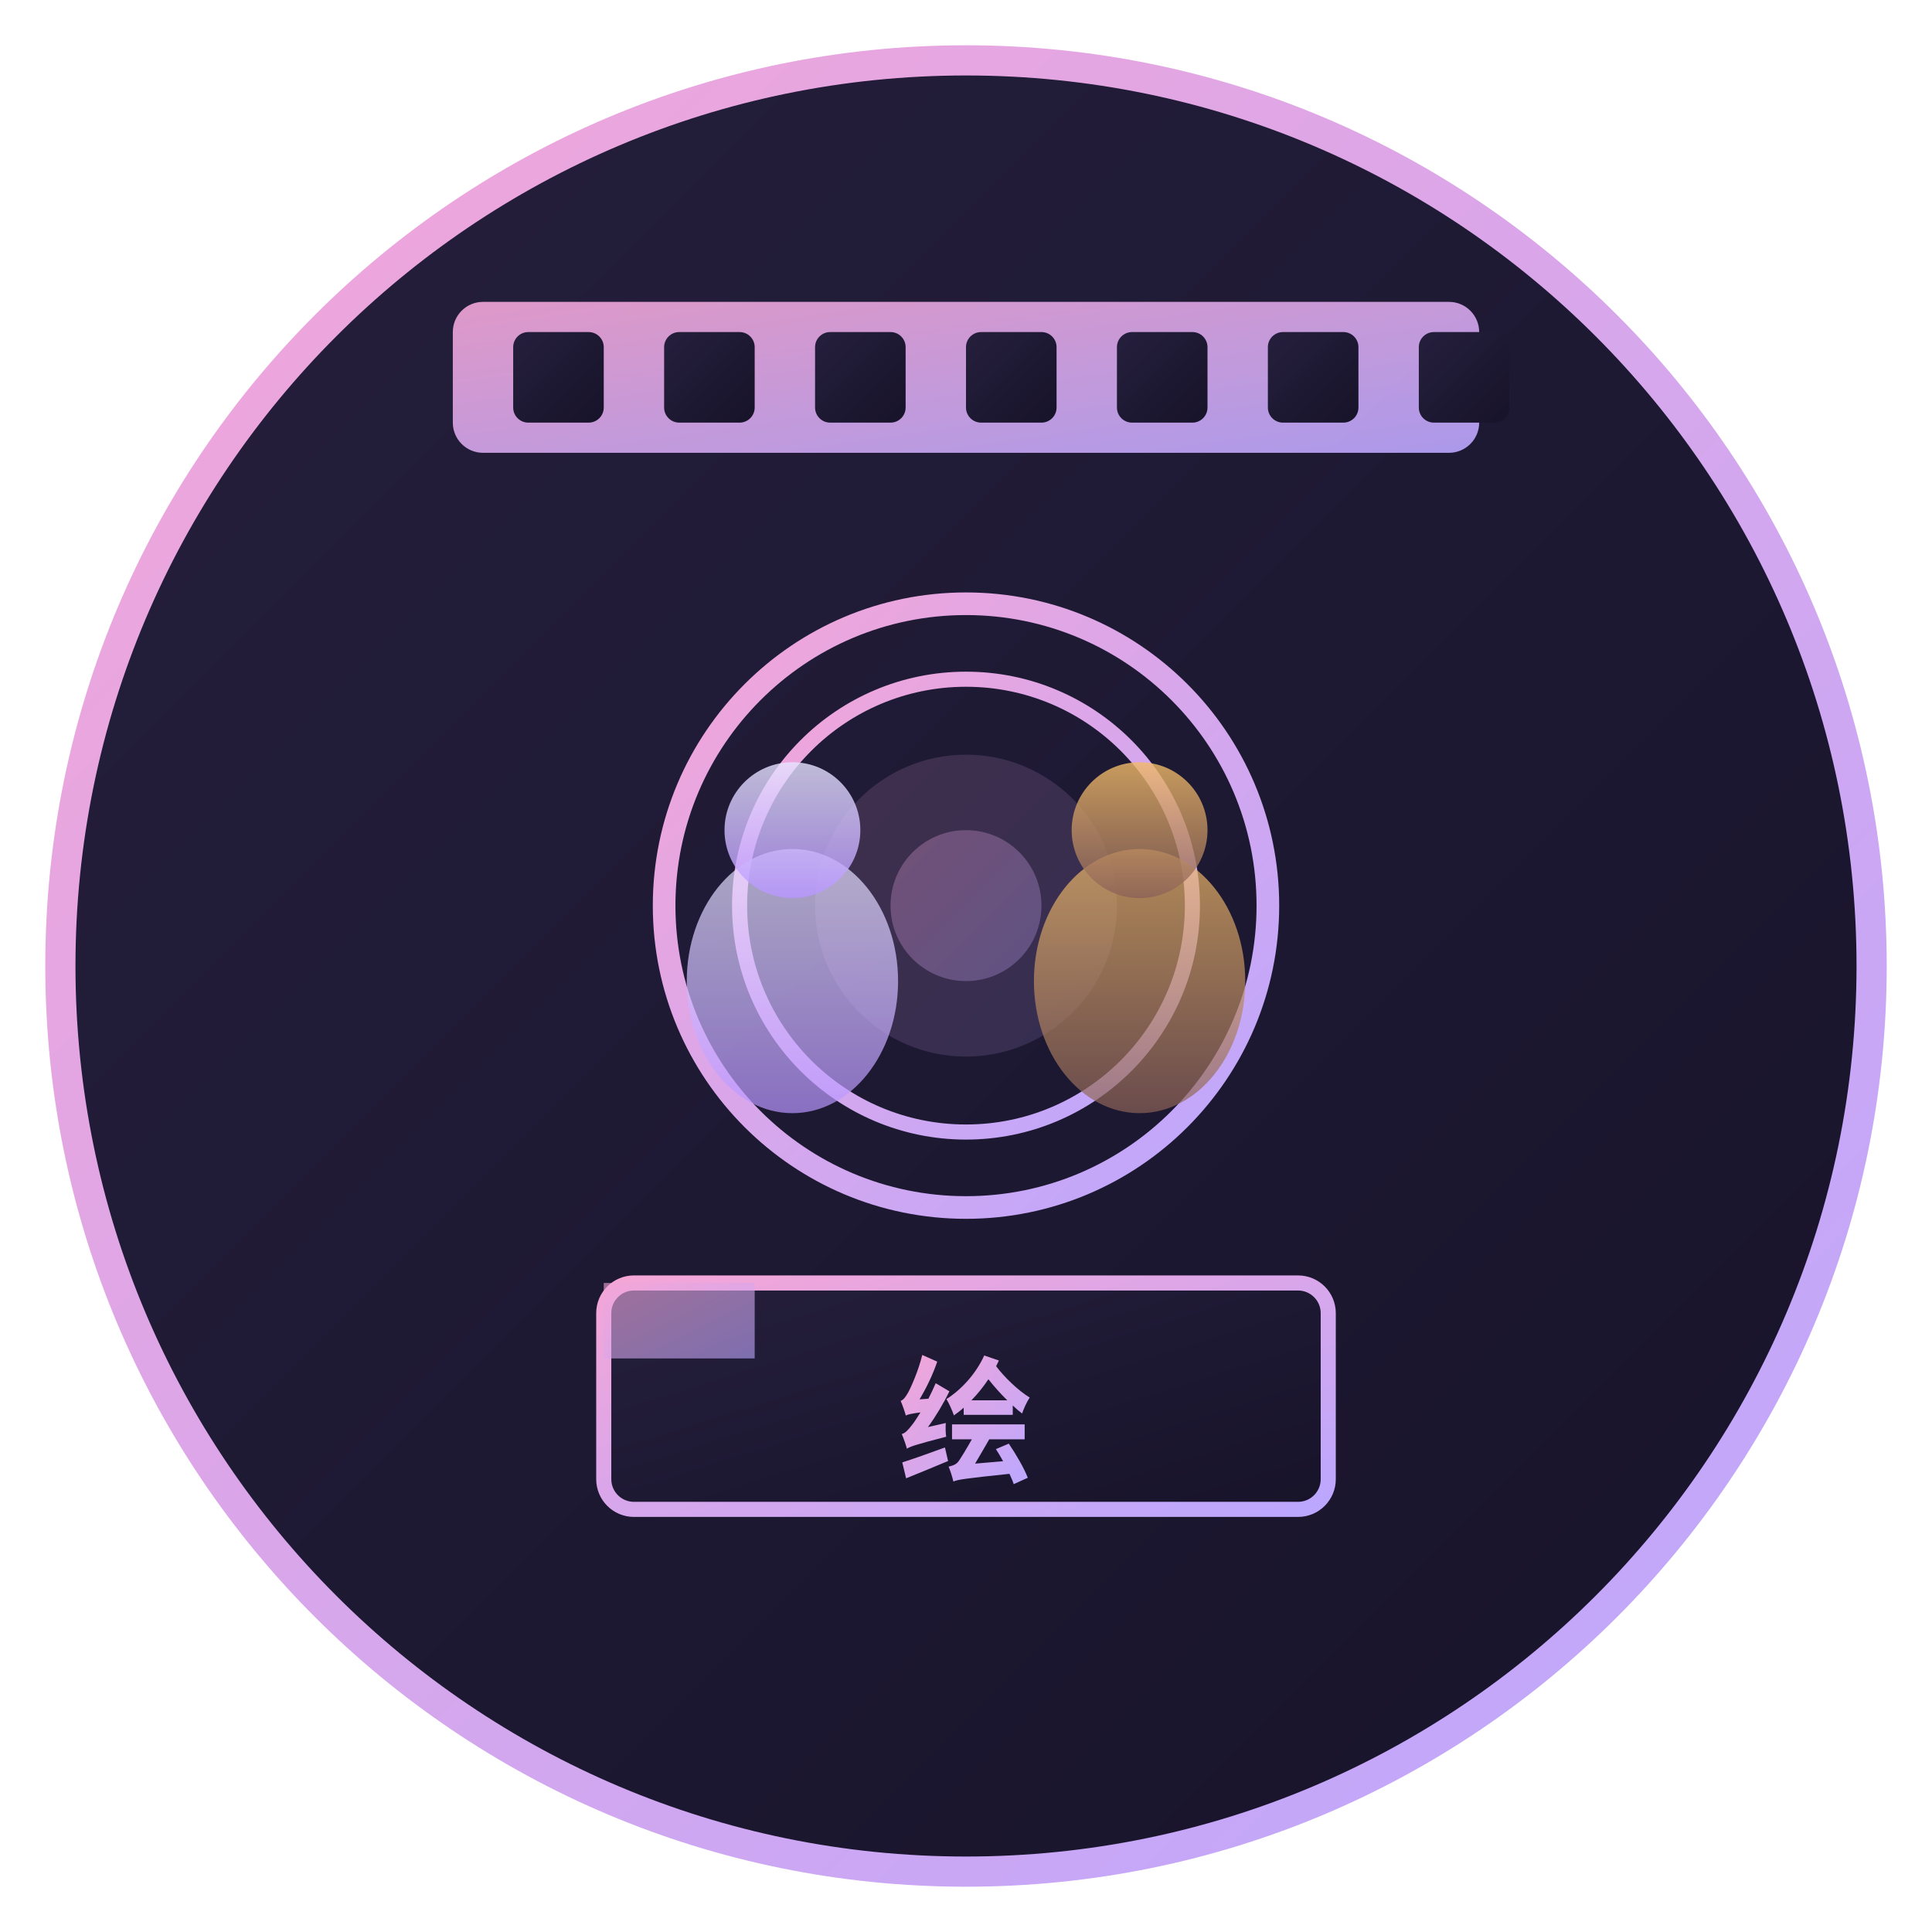
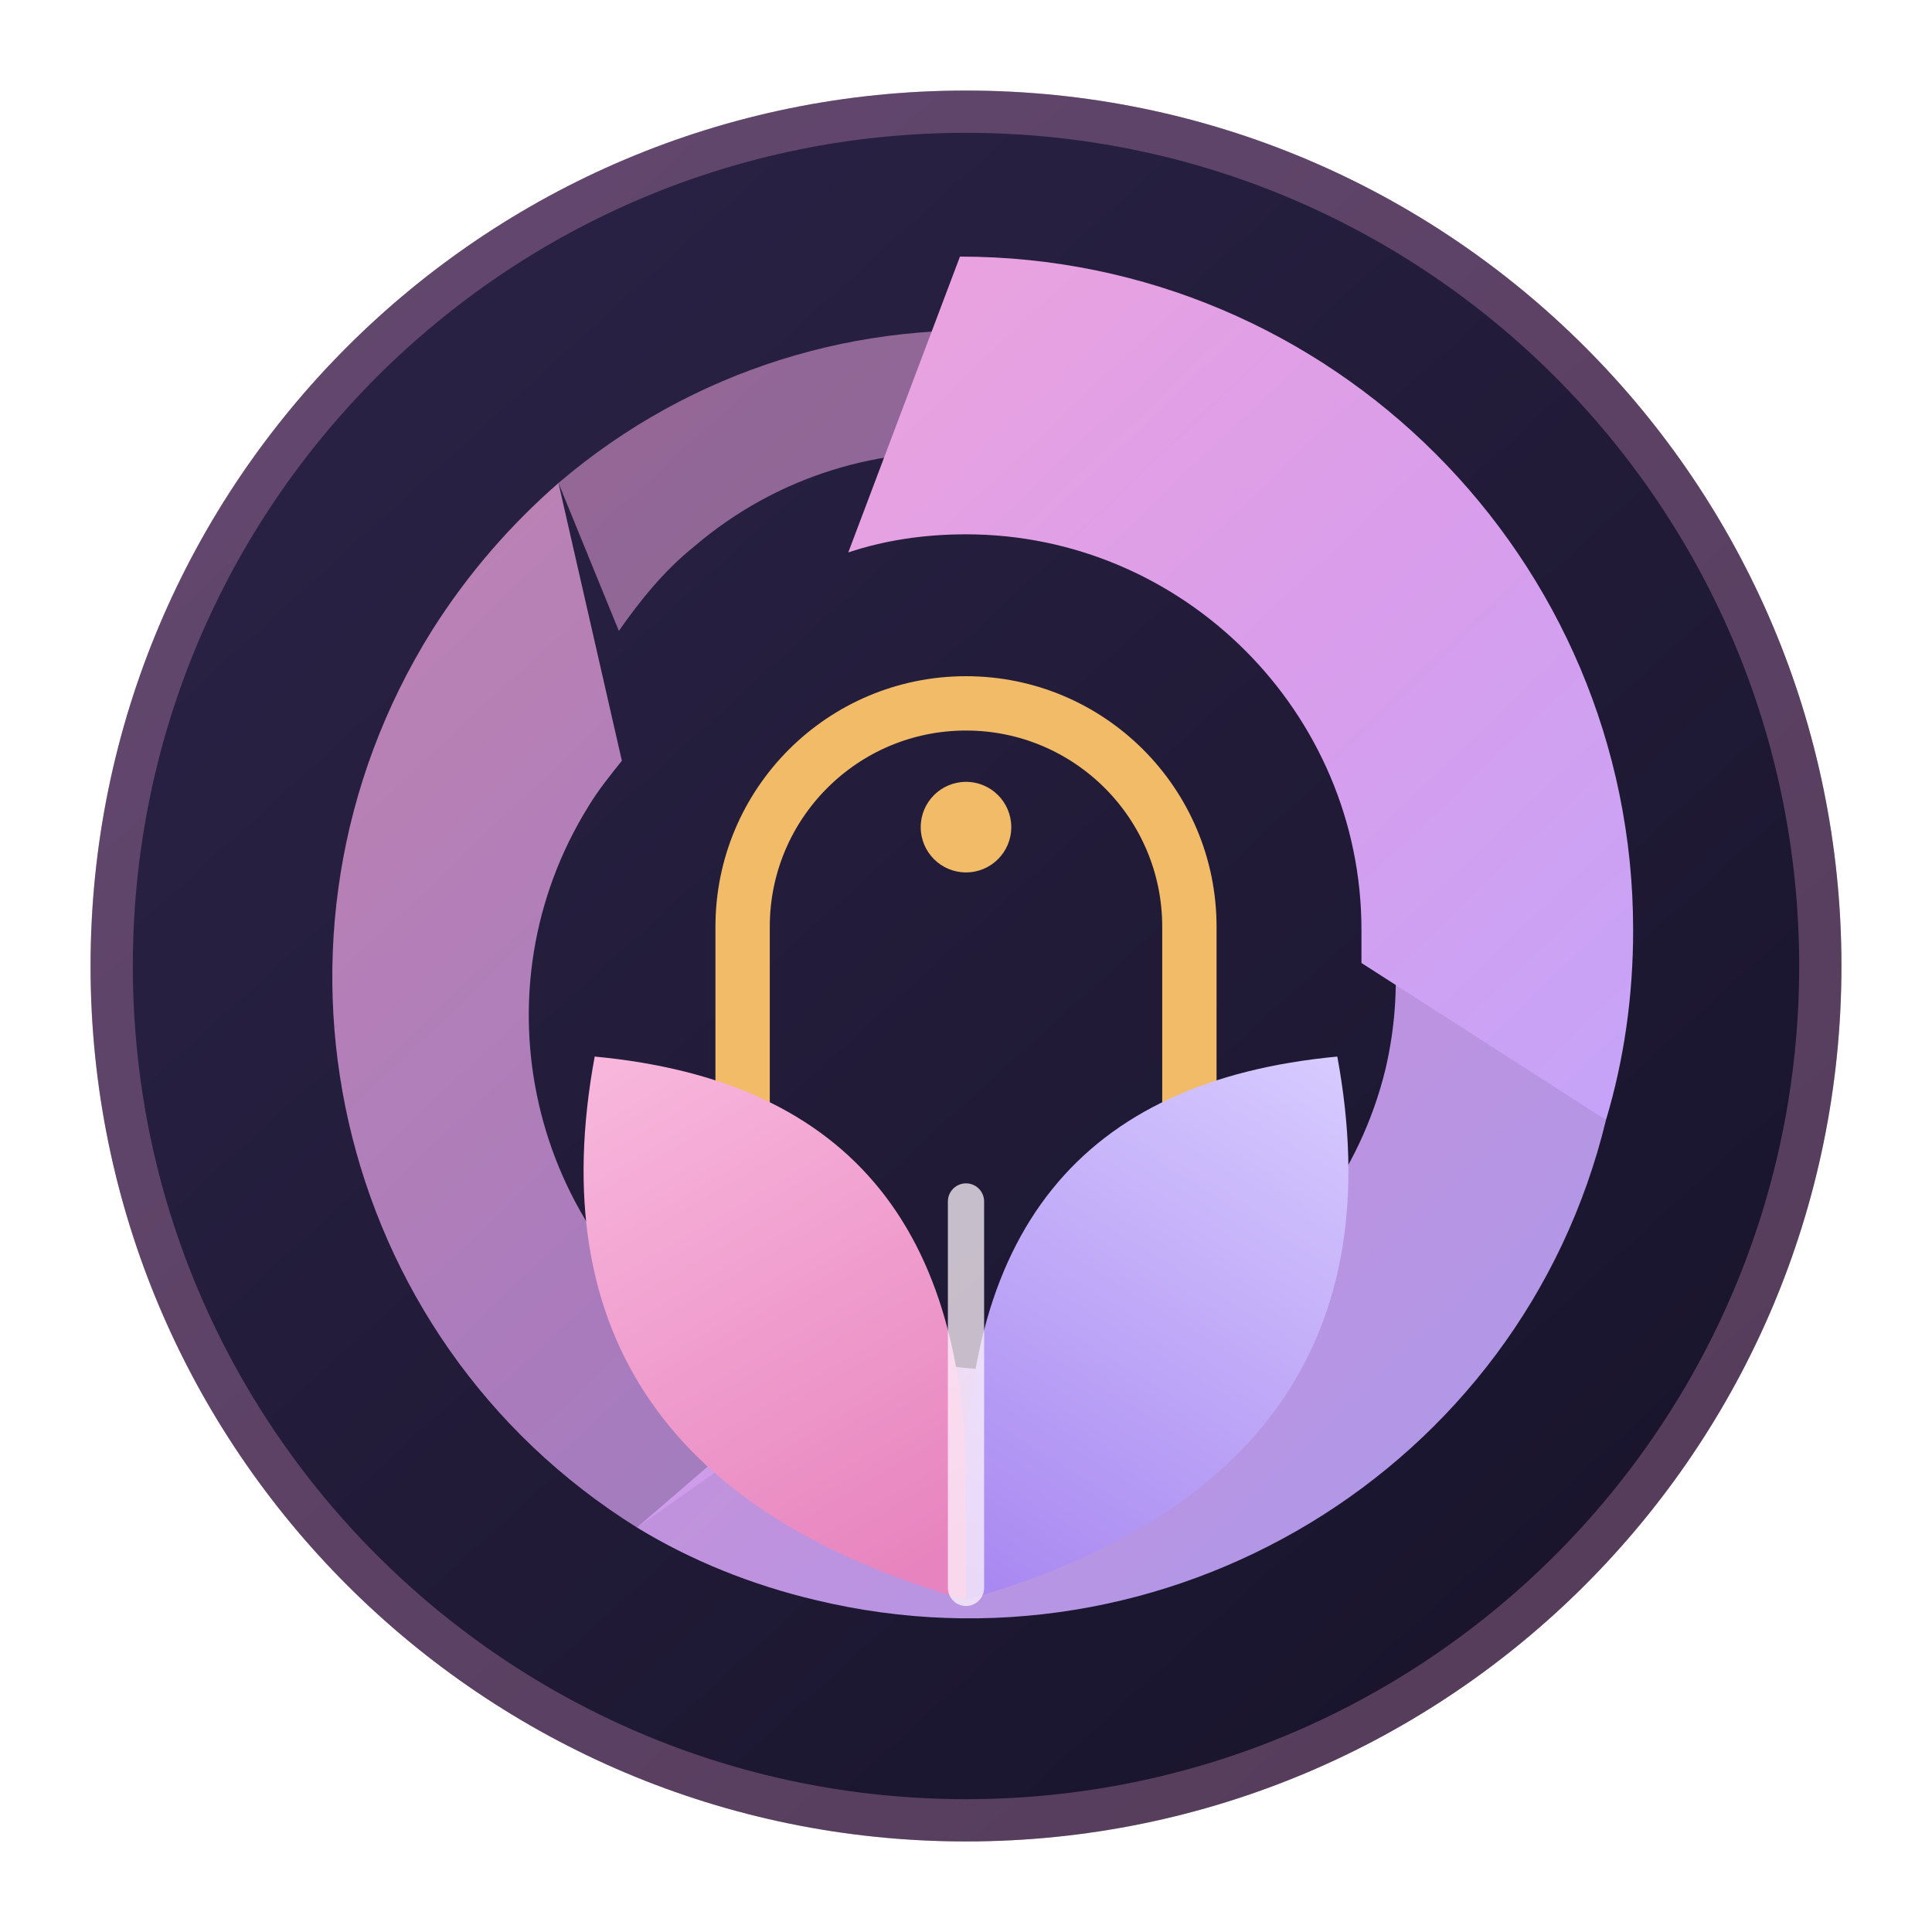
- <svg xmlns="http://www.w3.org/2000/svg" viewBox="0 0 512 512">
+ <svg xmlns="http://www.w3.org/2000/svg" viewBox="0 0 64 64" role="img" aria-labelledby="title">
  <defs>
-     <linearGradient id="bg" x1="0" y1="0" x2="1" y2="1">
-       <stop offset="0%" stop-color="#251f3d" />
-       <stop offset="100%" stop-color="#171329" />
+     <linearGradient id="bg" x1="8" y1="6" x2="57" y2="60" gradientUnits="userSpaceOnUse">
+       <stop stop-color="#2B2347" />
+       <stop offset="1" stop-color="#171329" />
    </linearGradient>
-     <linearGradient id="accent" x1="0" y1="0" x2="1" y2="1">
-       <stop offset="0%" stop-color="#f4a6d7" />
-       <stop offset="100%" stop-color="#bba7ff" />
+     <linearGradient id="ribbon" x1="13" y1="11" x2="52" y2="52" gradientUnits="userSpaceOnUse">
+       <stop stop-color="#F4A6D7" />
+       <stop offset=".5" stop-color="#D99DEB" />
+       <stop offset="1" stop-color="#BBA7FF" />
    </linearGradient>
-     <linearGradient id="nene" x1="0" y1="0" x2="0" y2="1">
-       <stop offset="0%" stop-color="#e7e4ff" />
-       <stop offset="100%" stop-color="#b895ff" />
+     <linearGradient id="pink" x1="21" y1="35" x2="31" y2="52" gradientUnits="userSpaceOnUse">
+       <stop stop-color="#F8B6DC" />
+       <stop offset="1" stop-color="#E783BE" />
    </linearGradient>
-     <linearGradient id="natsume" x1="0" y1="0" x2="0" y2="1">
-       <stop offset="0%" stop-color="#f2bb68" />
-       <stop offset="100%" stop-color="#8b6258" />
+     <linearGradient id="violet" x1="43" y1="34" x2="32" y2="52" gradientUnits="userSpaceOnUse">
+       <stop stop-color="#D7CBFF" />
+       <stop offset="1" stop-color="#A989F1" />
    </linearGradient>
  </defs>
-   <circle cx="256" cy="256" r="240" fill="url(#bg)" stroke="url(#accent)" stroke-width="8" />
-   <rect x="120" y="80" width="272" height="40" rx="8" fill="url(#accent)" opacity="0.9" />
-   <rect x="136" y="88" width="24" height="24" rx="4" fill="url(#bg)" />
-   <rect x="176" y="88" width="24" height="24" rx="4" fill="url(#bg)" />
-   <rect x="216" y="88" width="24" height="24" rx="4" fill="url(#bg)" />
-   <rect x="256" y="88" width="24" height="24" rx="4" fill="url(#bg)" />
-   <rect x="296" y="88" width="24" height="24" rx="4" fill="url(#bg)" />
-   <rect x="336" y="88" width="24" height="24" rx="4" fill="url(#bg)" />
-   <rect x="376" y="88" width="24" height="24" rx="4" fill="url(#bg)" />
-   <circle cx="256" cy="240" r="80" fill="none" stroke="url(#accent)" stroke-width="6" />
-   <circle cx="256" cy="240" r="60" fill="none" stroke="url(#accent)" stroke-width="4" />
-   <circle cx="256" cy="240" r="40" fill="url(#accent)" opacity="0.15" />
-   <circle cx="256" cy="240" r="20" fill="url(#accent)" opacity="0.3" />
-   <ellipse cx="210" cy="260" rx="28" ry="35" fill="url(#nene)" opacity="0.7" />
-   <circle cx="210" cy="220" r="18" fill="url(#nene)" opacity="0.8" />
-   <ellipse cx="302" cy="260" rx="28" ry="35" fill="url(#natsume)" opacity="0.7" />
-   <circle cx="302" cy="220" r="18" fill="url(#natsume)" opacity="0.8" />
-   <rect x="160" y="340" width="192" height="60" rx="8" fill="url(#bg)" stroke="url(#accent)" stroke-width="4" />
-   <polygon points="160,340 200,340 200,360 160,360" fill="url(#accent)" opacity="0.6" />
-   <line x1="160" y1="360" x2="352" y2="360" stroke="url(#accent)" stroke-width="2" />
-   <text x="256" y="390" text-anchor="middle" font-family="serif" font-size="36" fill="url(#accent)" font-weight="bold">绘</text>
-   <line x1="180" y1="430" x2="332" y2="430" stroke="url(#accent)" stroke-width="4" stroke-linecap="round" />
+   <circle cx="32" cy="32" r="29" fill="url(#bg)" />
+   <circle cx="32" cy="32" r="28.3" fill="none" stroke="#F4A6D7" stroke-opacity=".28" stroke-width="1.4" />
+   <path d="M31.8 8.5c12.3 0 22.3 10 22.3 22.3 0 2.2-.3 4.3-.9 6.3l-8.1-5.2v-1.1c0-7.2-5.9-13.1-13.1-13.1-1.4 0-2.7.2-3.9.6l3.7-9.8Z" fill="url(#ribbon)" />
+   <path d="M53.2 37.1C50.4 48.7 38.6 55.8 27 53c-2.1-.5-4.1-1.3-5.9-2.4l7.2-6.2c.6.2 1.2.4 1.8.6 7 1.7 14.1-2.6 15.8-9.6.3-1.3.4-2.6.3-3.9l7 5.6Z" fill="url(#ribbon)" opacity=".9" />
+   <path d="M21.1 50.6C11 44.3 8 31 14.3 20.9c1.2-1.9 2.6-3.5 4.2-4.9l2.1 9.2c-.4.5-.8 1-1.1 1.5-3.8 6.1-2 14.2 4.2 18.1 1.1.7 2.3 1.2 3.5 1.5l-6.1 4.3Z" fill="url(#ribbon)" opacity=".74" />
+   <path d="M18.5 16c8.9-7.6 22.3-6.5 29.9 2.4 1.4 1.7 2.6 3.5 3.4 5.5l-9.2-2.8c-.3-.5-.7-1-1.1-1.5-4.7-5.5-13-6.2-18.5-1.5-1 .8-1.8 1.8-2.5 2.8l-2-4.9Z" fill="url(#ribbon)" opacity=".55" />
+   <path d="M24.6 39v-8.3a7.4 7.4 0 0 1 14.8 0V39" fill="none" stroke="#F2BB68" stroke-width="1.8" stroke-linecap="round" />
+   <circle cx="32" cy="27.4" r="1.5" fill="#F2BB68" />
+   <path d="M32 53c-9.8-2.8-14-8.8-12.3-18 8.5.8 12.6 5.8 12.3 15.4V53Z" fill="url(#pink)" />
+   <path d="M32 53c9.8-2.8 14-8.8 12.3-18-8.5.8-12.6 5.8-12.3 15.4V53Z" fill="url(#violet)" />
+   <path d="M32 52.6V39.8" stroke="#FFF4FC" stroke-width="1.2" stroke-linecap="round" opacity=".75" />
</svg>
